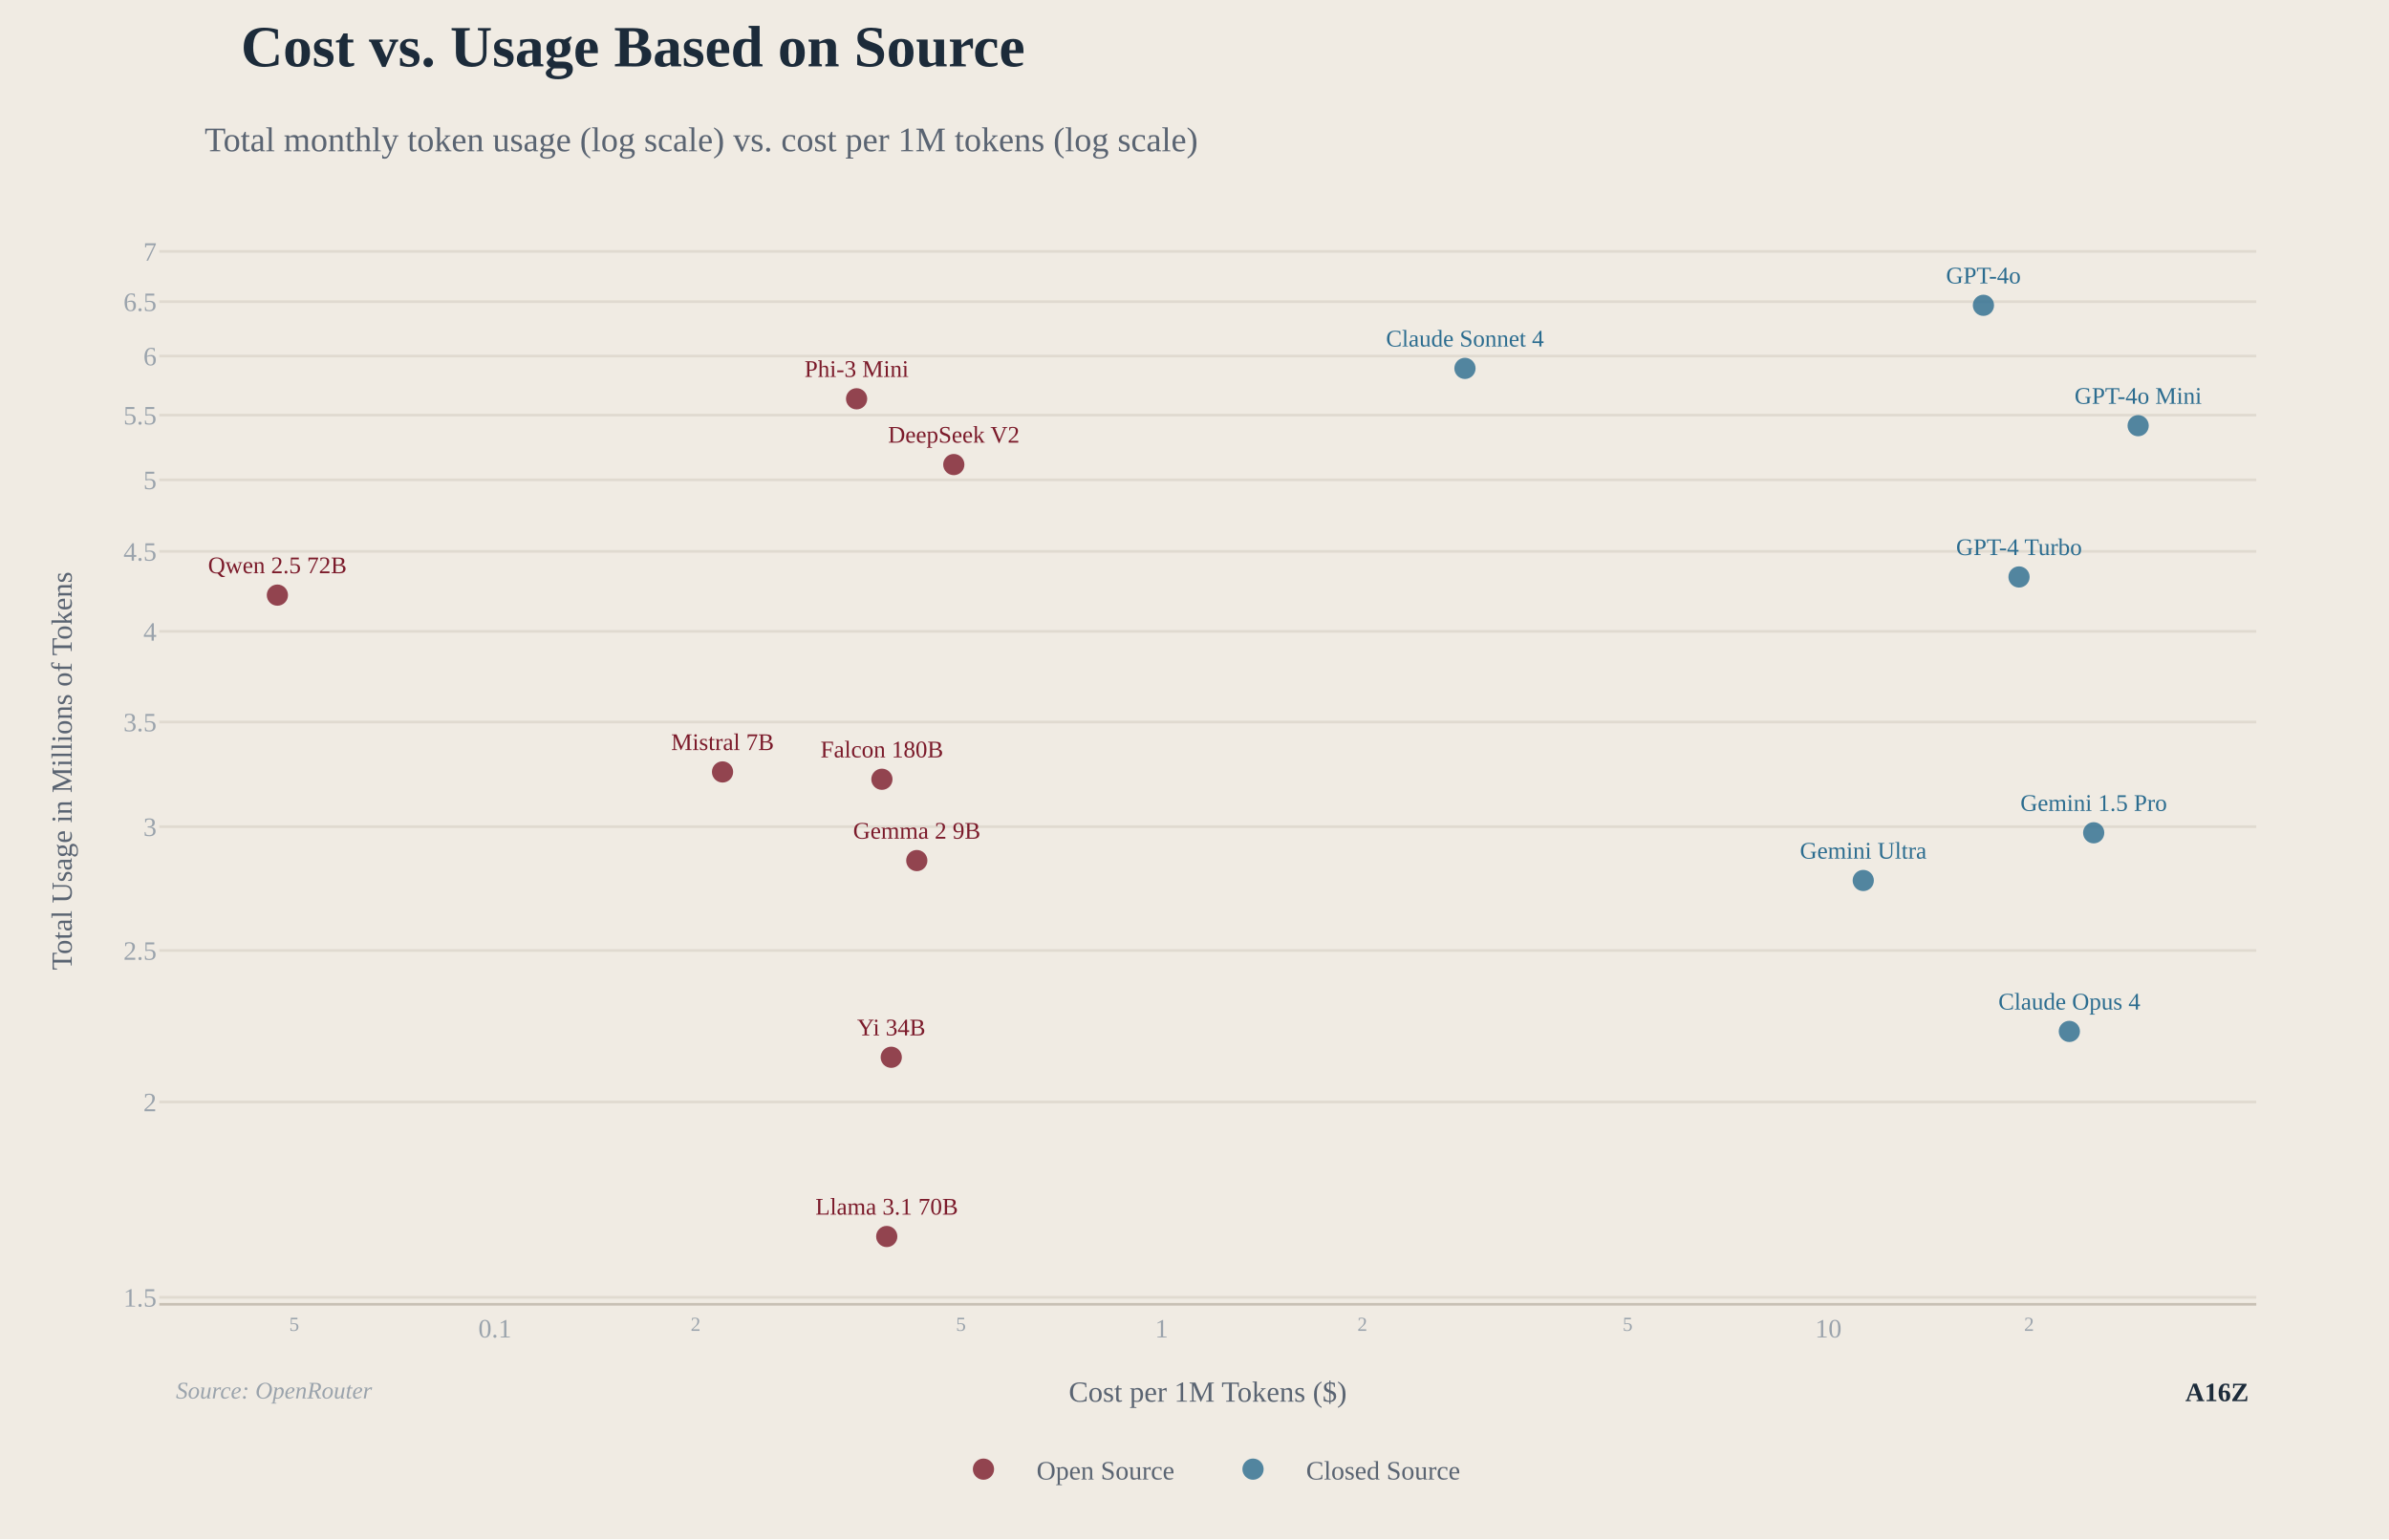
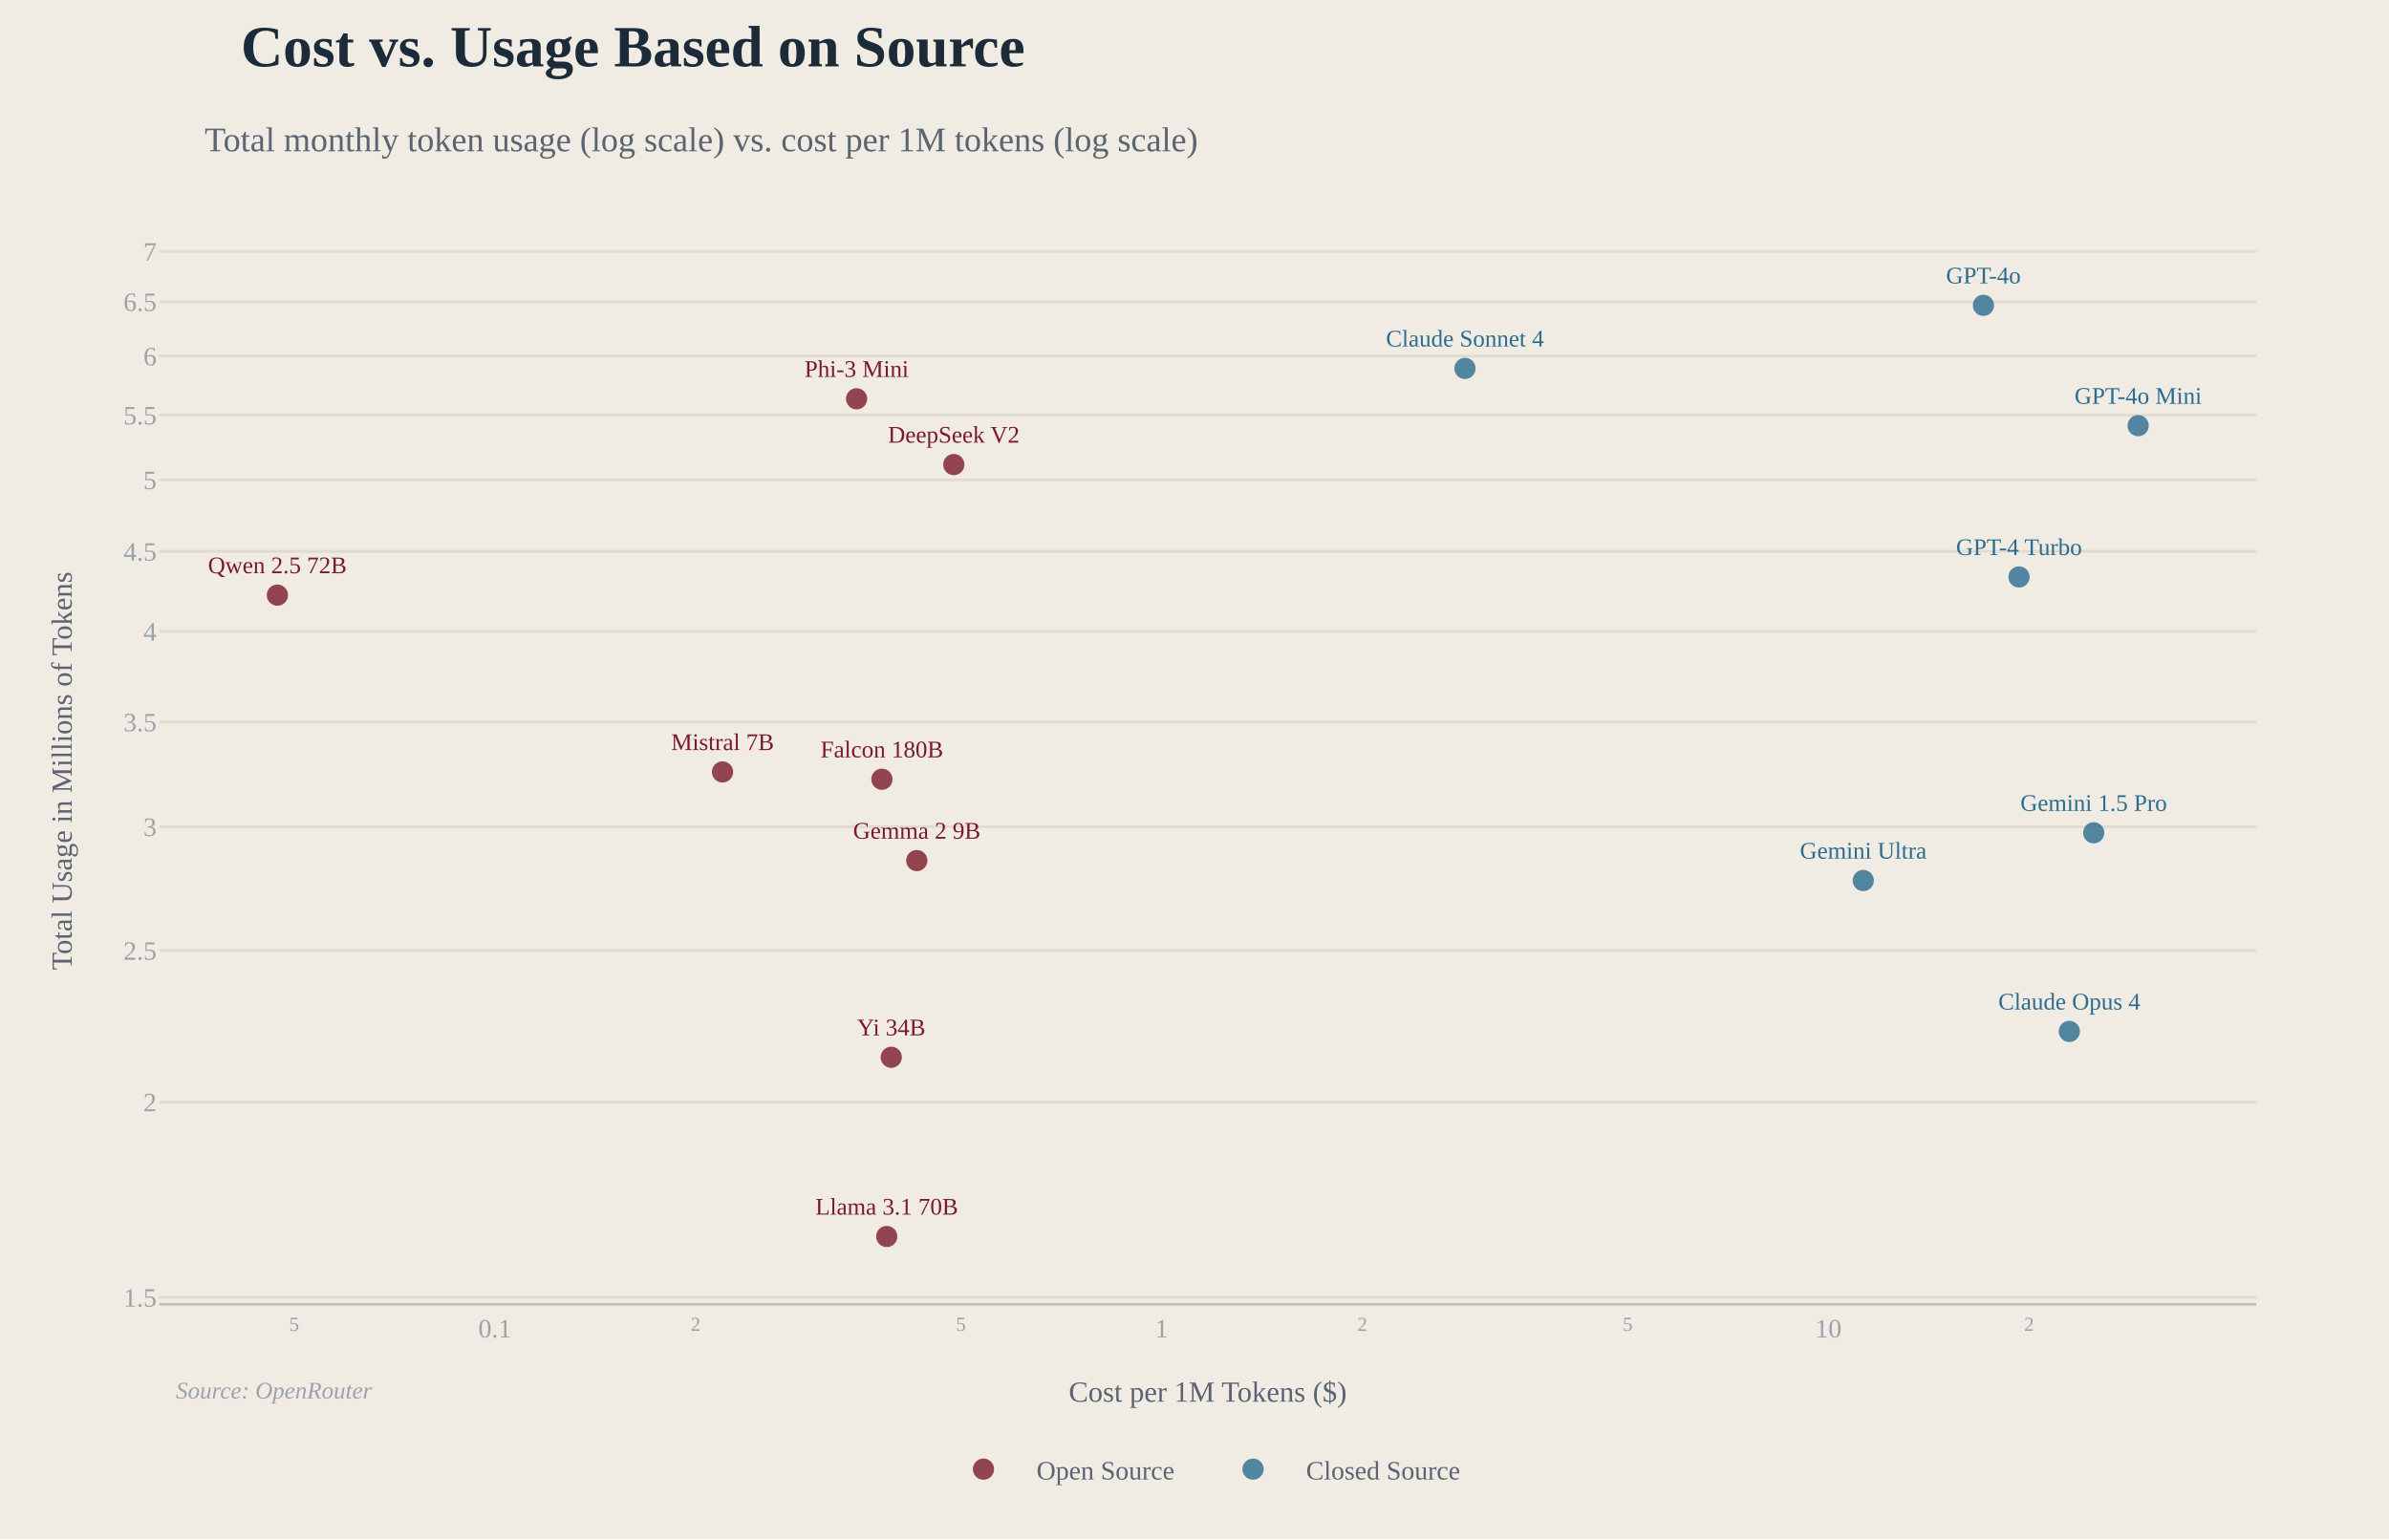
<svg xmlns="http://www.w3.org/2000/svg" class="main-svg" width="900" height="580" style="" viewBox="0 0 900 580">
  <rect x="0" y="0" width="900" height="580" style="fill: rgb(240, 235, 227); fill-opacity: 1;" />
-   <defs id="defs-7faf41">
+   <defs id="defs-3aca69">
    <g class="clips">
-       <clipPath id="clip7faf41xyplot" class="plotclip">
+       <clipPath id="clip3aca69xyplot" class="plotclip">
        <rect width="790" height="401" />
      </clipPath>
-       <clipPath class="axesclip" id="clip7faf41x">
+       <clipPath class="axesclip" id="clip3aca69x">
        <rect x="60" y="0" width="790" height="580" />
      </clipPath>
-       <clipPath class="axesclip" id="clip7faf41y">
+       <clipPath class="axesclip" id="clip3aca69y">
        <rect x="0" y="90" width="900" height="401" />
      </clipPath>
-       <clipPath class="axesclip" id="clip7faf41xy">
+       <clipPath class="axesclip" id="clip3aca69xy">
        <rect x="60" y="90" width="790" height="401" />
      </clipPath>
    </g>
    <g class="gradients" />
    <g class="patterns" />
  </defs>
  <g class="bglayer" />
  <g class="layer-below">
    <g class="imagelayer" />
    <g class="shapelayer" />
  </g>
  <g class="cartesianlayer">
    <g class="subplot xy">
      <g class="layer-subplot">
        <g class="shapelayer" />
        <g class="imagelayer" />
      </g>
      <g class="minor-gridlayer">
        <g class="x" />
        <g class="y" />
      </g>
      <g class="gridlayer">
        <g class="x" />
        <g class="y">
          <path class="ygrid crisp" transform="translate(0,488.87)" d="M60,0h790" style="stroke: rgb(224, 218, 208); stroke-opacity: 1; stroke-width: 1px;" />
          <path class="ygrid crisp" transform="translate(0,415.26)" d="M60,0h790" style="stroke: rgb(224, 218, 208); stroke-opacity: 1; stroke-width: 1px;" />
          <path class="ygrid crisp" transform="translate(0,358.17)" d="M60,0h790" style="stroke: rgb(224, 218, 208); stroke-opacity: 1; stroke-width: 1px;" />
          <path class="ygrid crisp" transform="translate(0,311.52)" d="M60,0h790" style="stroke: rgb(224, 218, 208); stroke-opacity: 1; stroke-width: 1px;" />
          <path class="ygrid crisp" transform="translate(0,272.08)" d="M60,0h790" style="stroke: rgb(224, 218, 208); stroke-opacity: 1; stroke-width: 1px;" />
          <path class="ygrid crisp" transform="translate(0,237.91)" d="M60,0h790" style="stroke: rgb(224, 218, 208); stroke-opacity: 1; stroke-width: 1px;" />
          <path class="ygrid crisp" transform="translate(0,207.78)" d="M60,0h790" style="stroke: rgb(224, 218, 208); stroke-opacity: 1; stroke-width: 1px;" />
          <path class="ygrid crisp" transform="translate(0,180.82)" d="M60,0h790" style="stroke: rgb(224, 218, 208); stroke-opacity: 1; stroke-width: 1px;" />
          <path class="ygrid crisp" transform="translate(0,156.43)" d="M60,0h790" style="stroke: rgb(224, 218, 208); stroke-opacity: 1; stroke-width: 1px;" />
          <path class="ygrid crisp" transform="translate(0,134.17)" d="M60,0h790" style="stroke: rgb(224, 218, 208); stroke-opacity: 1; stroke-width: 1px;" />
          <path class="ygrid crisp" transform="translate(0,113.69)" d="M60,0h790" style="stroke: rgb(224, 218, 208); stroke-opacity: 1; stroke-width: 1px;" />
          <path class="ygrid crisp" transform="translate(0,94.73)" d="M60,0h790" style="stroke: rgb(224, 218, 208); stroke-opacity: 1; stroke-width: 1px;" />
        </g>
      </g>
      <g class="zerolinelayer" />
      <g class="layer-between">
        <g class="shapelayer" />
        <g class="imagelayer" />
      </g>
      <path class="xlines-below" />
      <path class="ylines-below" />
      <g class="overlines-below" />
      <g class="xaxislayer-below" />
      <g class="yaxislayer-below" />
      <g class="overaxes-below" />
      <g class="overplot">
-         <g class="xy" transform="translate(60,90)" clip-path="url(#clip7faf41xyplot)">
+         <g class="xy" transform="translate(60,90)" clip-path="url(#clip3aca69xyplot)">
          <g class="scatterlayer mlayer">
-             <g class="trace scatter trace25e181" style="stroke-miterlimit: 2; opacity: 1;">
+             <g class="trace scatter trace3b9230" style="stroke-miterlimit: 2; opacity: 1;">
              <g class="fills" />
              <g class="errorbars" />
              <g class="lines" />
              <g class="points">
                <path class="point" transform="translate(274.06,375.95)" d="M4,0A4,4 0 1,1 0,-4A4,4 0 0,1 4,0Z" style="opacity: 0.8; stroke-width: 0px; fill: rgb(123, 26, 42); fill-opacity: 1;" />
                <path class="point" transform="translate(212.2,200.89)" d="M4,0A4,4 0 1,1 0,-4A4,4 0 0,1 4,0Z" style="opacity: 0.8; stroke-width: 0px; fill: rgb(123, 26, 42); fill-opacity: 1;" />
                <path class="point" transform="translate(285.38,234.29)" d="M4,0A4,4 0 1,1 0,-4A4,4 0 0,1 4,0Z" style="opacity: 0.8; stroke-width: 0px; fill: rgb(123, 26, 42); fill-opacity: 1;" />
                <path class="point" transform="translate(262.7,60.28)" d="M4,0A4,4 0 1,1 0,-4A4,4 0 0,1 4,0Z" style="opacity: 0.8; stroke-width: 0px; fill: rgb(123, 26, 42); fill-opacity: 1;" />
                <path class="point" transform="translate(44.5,134.26)" d="M4,0A4,4 0 1,1 0,-4A4,4 0 0,1 4,0Z" style="opacity: 0.8; stroke-width: 0px; fill: rgb(123, 26, 42); fill-opacity: 1;" />
                <path class="point" transform="translate(299.32,85.06)" d="M4,0A4,4 0 1,1 0,-4A4,4 0 0,1 4,0Z" style="opacity: 0.8; stroke-width: 0px; fill: rgb(123, 26, 42); fill-opacity: 1;" />
                <path class="point" transform="translate(272.24,203.65)" d="M4,0A4,4 0 1,1 0,-4A4,4 0 0,1 4,0Z" style="opacity: 0.8; stroke-width: 0px; fill: rgb(123, 26, 42); fill-opacity: 1;" />
                <path class="point" transform="translate(275.76,308.41)" d="M4,0A4,4 0 1,1 0,-4A4,4 0 0,1 4,0Z" style="opacity: 0.8; stroke-width: 0px; fill: rgb(123, 26, 42); fill-opacity: 1;" />
              </g>
              <g class="text">
                <g class="textpoint" transform="translate(0,-8.25)">
                  <text x="274.06" y="375.95" text-anchor="middle" style="font-family: Georgia, 'Times New Roman', serif; font-size: 9px; fill: rgb(123, 26, 42); fill-opacity: 1; white-space: pre;">Llama 3.1 70B</text>
                </g>
                <g class="textpoint" transform="translate(0,-8.25)">
                  <text x="212.2" y="200.89" text-anchor="middle" style="font-family: Georgia, 'Times New Roman', serif; font-size: 9px; fill: rgb(123, 26, 42); fill-opacity: 1; white-space: pre;">Mistral 7B</text>
                </g>
                <g class="textpoint" transform="translate(0,-8.25)">
                  <text x="285.38" y="234.29" text-anchor="middle" style="font-family: Georgia, 'Times New Roman', serif; font-size: 9px; fill: rgb(123, 26, 42); fill-opacity: 1; white-space: pre;">Gemma 2 9B</text>
                </g>
                <g class="textpoint" transform="translate(0,-8.25)">
                  <text x="262.7" y="60.28" text-anchor="middle" style="font-family: Georgia, 'Times New Roman', serif; font-size: 9px; fill: rgb(123, 26, 42); fill-opacity: 1; white-space: pre;">Phi-3 Mini</text>
                </g>
                <g class="textpoint" transform="translate(0,-8.25)">
                  <text x="44.5" y="134.26" text-anchor="middle" style="font-family: Georgia, 'Times New Roman', serif; font-size: 9px; fill: rgb(123, 26, 42); fill-opacity: 1; white-space: pre;">Qwen 2.5 72B</text>
                </g>
                <g class="textpoint" transform="translate(0,-8.25)">
                  <text x="299.32" y="85.06" text-anchor="middle" style="font-family: Georgia, 'Times New Roman', serif; font-size: 9px; fill: rgb(123, 26, 42); fill-opacity: 1; white-space: pre;">DeepSeek V2</text>
                </g>
                <g class="textpoint" transform="translate(0,-8.25)">
                  <text x="272.24" y="203.65" text-anchor="middle" style="font-family: Georgia, 'Times New Roman', serif; font-size: 9px; fill: rgb(123, 26, 42); fill-opacity: 1; white-space: pre;">Falcon 180B</text>
                </g>
                <g class="textpoint" transform="translate(0,-8.25)">
                  <text x="275.76" y="308.41" text-anchor="middle" style="font-family: Georgia, 'Times New Roman', serif; font-size: 9px; fill: rgb(123, 26, 42); fill-opacity: 1; white-space: pre;">Yi 34B</text>
                </g>
              </g>
            </g>
-             <g class="trace scatter trace9bae04" style="stroke-miterlimit: 2; opacity: 1;">
+             <g class="trace scatter trace8cb9d8" style="stroke-miterlimit: 2; opacity: 1;">
              <g class="fills" />
              <g class="errorbars" />
              <g class="lines" />
              <g class="points">
                <path class="point" transform="translate(687.21,25.05)" d="M4,0A4,4 0 1,1 0,-4A4,4 0 0,1 4,0Z" style="opacity: 0.8; stroke-width: 0px; fill: rgb(43, 108, 143); fill-opacity: 1;" />
                <path class="point" transform="translate(491.89,48.82)" d="M4,0A4,4 0 1,1 0,-4A4,4 0 0,1 4,0Z" style="opacity: 0.8; stroke-width: 0px; fill: rgb(43, 108, 143); fill-opacity: 1;" />
                <path class="point" transform="translate(728.75,223.82)" d="M4,0A4,4 0 1,1 0,-4A4,4 0 0,1 4,0Z" style="opacity: 0.8; stroke-width: 0px; fill: rgb(43, 108, 143); fill-opacity: 1;" />
                <path class="point" transform="translate(700.62,127.42)" d="M4,0A4,4 0 1,1 0,-4A4,4 0 0,1 4,0Z" style="opacity: 0.8; stroke-width: 0px; fill: rgb(43, 108, 143); fill-opacity: 1;" />
                <path class="point" transform="translate(719.58,298.67)" d="M4,0A4,4 0 1,1 0,-4A4,4 0 0,1 4,0Z" style="opacity: 0.8; stroke-width: 0px; fill: rgb(43, 108, 143); fill-opacity: 1;" />
                <path class="point" transform="translate(641.94,241.8)" d="M4,0A4,4 0 1,1 0,-4A4,4 0 0,1 4,0Z" style="opacity: 0.8; stroke-width: 0px; fill: rgb(43, 108, 143); fill-opacity: 1;" />
                <path class="point" transform="translate(745.5,70.41)" d="M4,0A4,4 0 1,1 0,-4A4,4 0 0,1 4,0Z" style="opacity: 0.8; stroke-width: 0px; fill: rgb(43, 108, 143); fill-opacity: 1;" />
              </g>
              <g class="text">
                <g class="textpoint" transform="translate(0,-8.25)">
                  <text x="687.21" y="25.05" text-anchor="middle" style="font-family: Georgia, 'Times New Roman', serif; font-size: 9px; fill: rgb(43, 108, 143); fill-opacity: 1; white-space: pre;">GPT-4o</text>
                </g>
                <g class="textpoint" transform="translate(0,-8.25)">
                  <text x="491.89" y="48.82" text-anchor="middle" style="font-family: Georgia, 'Times New Roman', serif; font-size: 9px; fill: rgb(43, 108, 143); fill-opacity: 1; white-space: pre;">Claude Sonnet 4</text>
                </g>
                <g class="textpoint" transform="translate(0,-8.25)">
                  <text x="728.75" y="223.82" text-anchor="middle" style="font-family: Georgia, 'Times New Roman', serif; font-size: 9px; fill: rgb(43, 108, 143); fill-opacity: 1; white-space: pre;">Gemini 1.5 Pro</text>
                </g>
                <g class="textpoint" transform="translate(0,-8.25)">
                  <text x="700.62" y="127.42" text-anchor="middle" style="font-family: Georgia, 'Times New Roman', serif; font-size: 9px; fill: rgb(43, 108, 143); fill-opacity: 1; white-space: pre;">GPT-4 Turbo</text>
                </g>
                <g class="textpoint" transform="translate(0,-8.25)">
                  <text x="719.58" y="298.67" text-anchor="middle" style="font-family: Georgia, 'Times New Roman', serif; font-size: 9px; fill: rgb(43, 108, 143); fill-opacity: 1; white-space: pre;">Claude Opus 4</text>
                </g>
                <g class="textpoint" transform="translate(0,-8.25)">
                  <text x="641.94" y="241.8" text-anchor="middle" style="font-family: Georgia, 'Times New Roman', serif; font-size: 9px; fill: rgb(43, 108, 143); fill-opacity: 1; white-space: pre;">Gemini Ultra</text>
                </g>
                <g class="textpoint" transform="translate(0,-8.25)">
                  <text x="745.5" y="70.41" text-anchor="middle" style="font-family: Georgia, 'Times New Roman', serif; font-size: 9px; fill: rgb(43, 108, 143); fill-opacity: 1; white-space: pre;">GPT-4o Mini</text>
                </g>
              </g>
            </g>
          </g>
        </g>
      </g>
      <g class="zerolinelayer-above" />
      <path class="xlines-above crisp" d="M60,491.5H850" style="fill: none; stroke-width: 1px; stroke: rgb(200, 192, 180); stroke-opacity: 1;" />
      <path class="ylines-above crisp" d="M0,0" style="fill: none;" />
      <g class="overlines-above" />
      <g class="xaxislayer-above">
        <g class="xtick">
          <text text-anchor="middle" x="0" y="501.5" transform="translate(110.83,0)" style="font-family: Georgia, 'Times New Roman', serif; font-size: 7.5px; fill: rgb(154, 163, 172); fill-opacity: 1; white-space: pre;">5</text>
        </g>
        <g class="xtick">
          <text text-anchor="middle" x="0" y="504" style="font-family: Georgia, 'Times New Roman', serif; font-size: 10px; fill: rgb(154, 163, 172); fill-opacity: 1; white-space: pre;" transform="translate(186.45,0)">0.1</text>
        </g>
        <g class="xtick">
          <text text-anchor="middle" x="0" y="501.5" style="font-family: Georgia, 'Times New Roman', serif; font-size: 7.5px; fill: rgb(154, 163, 172); fill-opacity: 1; white-space: pre;" transform="translate(262.06,0)">2</text>
        </g>
        <g class="xtick">
          <text text-anchor="middle" x="0" y="501.5" style="font-family: Georgia, 'Times New Roman', serif; font-size: 7.5px; fill: rgb(154, 163, 172); fill-opacity: 1; white-space: pre;" transform="translate(362.01,0)">5</text>
        </g>
        <g class="xtick">
          <text text-anchor="middle" x="0" y="504" style="font-family: Georgia, 'Times New Roman', serif; font-size: 10px; fill: rgb(154, 163, 172); fill-opacity: 1; white-space: pre;" transform="translate(437.62,0)">1</text>
        </g>
        <g class="xtick">
          <text text-anchor="middle" x="0" y="501.5" style="font-family: Georgia, 'Times New Roman', serif; font-size: 7.5px; fill: rgb(154, 163, 172); fill-opacity: 1; white-space: pre;" transform="translate(513.23,0)">2</text>
        </g>
        <g class="xtick">
          <text text-anchor="middle" x="0" y="501.5" style="font-family: Georgia, 'Times New Roman', serif; font-size: 7.5px; fill: rgb(154, 163, 172); fill-opacity: 1; white-space: pre;" transform="translate(613.18,0)">5</text>
        </g>
        <g class="xtick">
          <text text-anchor="middle" x="0" y="504" style="font-family: Georgia, 'Times New Roman', serif; font-size: 10px; fill: rgb(154, 163, 172); fill-opacity: 1; white-space: pre;" transform="translate(688.79,0)">10</text>
        </g>
        <g class="xtick">
          <text text-anchor="middle" x="0" y="501.5" style="font-family: Georgia, 'Times New Roman', serif; font-size: 7.5px; fill: rgb(154, 163, 172); fill-opacity: 1; white-space: pre;" transform="translate(764.4,0)">2</text>
        </g>
      </g>
      <g class="yaxislayer-above">
        <g class="ytick">
          <text text-anchor="end" x="59" y="3.5" transform="translate(0,488.87)" style="font-family: Georgia, 'Times New Roman', serif; font-size: 10px; fill: rgb(154, 163, 172); fill-opacity: 1; white-space: pre;">1.5</text>
        </g>
        <g class="ytick">
          <text text-anchor="end" x="59" y="3.5" style="font-family: Georgia, 'Times New Roman', serif; font-size: 10px; fill: rgb(154, 163, 172); fill-opacity: 1; white-space: pre;" transform="translate(0,415.26)">2</text>
        </g>
        <g class="ytick">
          <text text-anchor="end" x="59" y="3.5" style="font-family: Georgia, 'Times New Roman', serif; font-size: 10px; fill: rgb(154, 163, 172); fill-opacity: 1; white-space: pre;" transform="translate(0,358.17)">2.5</text>
        </g>
        <g class="ytick">
          <text text-anchor="end" x="59" y="3.5" style="font-family: Georgia, 'Times New Roman', serif; font-size: 10px; fill: rgb(154, 163, 172); fill-opacity: 1; white-space: pre;" transform="translate(0,311.52)">3</text>
        </g>
        <g class="ytick">
          <text text-anchor="end" x="59" y="3.5" style="font-family: Georgia, 'Times New Roman', serif; font-size: 10px; fill: rgb(154, 163, 172); fill-opacity: 1; white-space: pre;" transform="translate(0,272.08)">3.5</text>
        </g>
        <g class="ytick">
          <text text-anchor="end" x="59" y="3.5" style="font-family: Georgia, 'Times New Roman', serif; font-size: 10px; fill: rgb(154, 163, 172); fill-opacity: 1; white-space: pre;" transform="translate(0,237.91)">4</text>
        </g>
        <g class="ytick">
          <text text-anchor="end" x="59" y="3.5" style="font-family: Georgia, 'Times New Roman', serif; font-size: 10px; fill: rgb(154, 163, 172); fill-opacity: 1; white-space: pre;" transform="translate(0,207.78)">4.5</text>
        </g>
        <g class="ytick">
          <text text-anchor="end" x="59" y="3.5" style="font-family: Georgia, 'Times New Roman', serif; font-size: 10px; fill: rgb(154, 163, 172); fill-opacity: 1; white-space: pre;" transform="translate(0,180.82)">5</text>
        </g>
        <g class="ytick">
          <text text-anchor="end" x="59" y="3.5" style="font-family: Georgia, 'Times New Roman', serif; font-size: 10px; fill: rgb(154, 163, 172); fill-opacity: 1; white-space: pre;" transform="translate(0,156.43)">5.5</text>
        </g>
        <g class="ytick">
          <text text-anchor="end" x="59" y="3.5" style="font-family: Georgia, 'Times New Roman', serif; font-size: 10px; fill: rgb(154, 163, 172); fill-opacity: 1; white-space: pre;" transform="translate(0,134.17)">6</text>
        </g>
        <g class="ytick">
          <text text-anchor="end" x="59" y="3.5" style="font-family: Georgia, 'Times New Roman', serif; font-size: 10px; fill: rgb(154, 163, 172); fill-opacity: 1; white-space: pre;" transform="translate(0,113.69)">6.5</text>
        </g>
        <g class="ytick">
          <text text-anchor="end" x="59" y="3.5" style="font-family: Georgia, 'Times New Roman', serif; font-size: 10px; fill: rgb(154, 163, 172); fill-opacity: 1; white-space: pre;" transform="translate(0,94.73)">7</text>
        </g>
      </g>
      <g class="overaxes-above" />
    </g>
  </g>
  <g class="polarlayer" />
  <g class="smithlayer" />
  <g class="ternarylayer" />
  <g class="geolayer" />
  <g class="funnelarealayer" />
  <g class="pielayer" />
  <g class="iciclelayer" />
  <g class="treemaplayer" />
  <g class="sunburstlayer" />
  <g class="glimages" />
-   <defs id="topdefs-7faf41">
+   <defs id="topdefs-3aca69">
    <g class="clips" />
-     <clipPath id="legend7faf41">
+     <clipPath id="legend3aca69">
      <rect width="209" height="29" x="0" y="0" />
    </clipPath>
  </defs>
  <g class="layer-above">
    <g class="imagelayer" />
    <g class="shapelayer" />
  </g>
  <g class="infolayer">
    <g class="legend" pointer-events="all" transform="translate(350.5,539.12)">
      <rect class="bg" shape-rendering="crispEdges" style="stroke: rgb(68, 68, 68); stroke-opacity: 1; fill: rgb(0, 0, 0); fill-opacity: 0; stroke-width: 0px;" width="209" height="29" x="0" y="0" />
-       <g class="scrollbox" transform="" clip-path="url(#legend7faf41)">
+       <g class="scrollbox" transform="" clip-path="url(#legend3aca69)">
        <g class="groups">
          <g class="traces" transform="translate(0,14.5)" style="opacity: 1;">
            <text class="legendtext" text-anchor="start" x="40" y="3.9" style="font-family: Georgia, 'Times New Roman', serif; font-size: 10px; fill: rgb(90, 100, 114); fill-opacity: 1; white-space: pre;">Open Source</text>
            <g class="layers" style="opacity: 1;">
              <g class="legendfill" />
              <g class="legendlines" />
              <g class="legendsymbols">
                <g class="legendpoints">
                  <path class="scatterpts" transform="translate(20,0)" d="M4,0A4,4 0 1,1 0,-4A4,4 0 0,1 4,0Z" style="opacity: 0.8; stroke-width: 0px; fill: rgb(123, 26, 42); fill-opacity: 1;" />
                </g>
              </g>
            </g>
            <rect class="legendtoggle" x="0" y="-9.5" width="99.047" height="19" style="fill: rgb(0, 0, 0); fill-opacity: 0;" />
          </g>
          <g class="traces" transform="translate(101.5469,14.5)" style="opacity: 1;">
            <text class="legendtext" text-anchor="start" x="40" y="3.9" style="font-family: Georgia, 'Times New Roman', serif; font-size: 10px; fill: rgb(90, 100, 114); fill-opacity: 1; white-space: pre;">Closed Source</text>
            <g class="layers" style="opacity: 1;">
              <g class="legendfill" />
              <g class="legendlines" />
              <g class="legendsymbols">
                <g class="legendpoints">
                  <path class="scatterpts" transform="translate(20,0)" d="M4,0A4,4 0 1,1 0,-4A4,4 0 0,1 4,0Z" style="opacity: 0.8; stroke-width: 0px; fill: rgb(43, 108, 143); fill-opacity: 1;" />
                </g>
              </g>
            </g>
            <rect class="legendtoggle" x="0" y="-9.5" width="104.719" height="19" style="fill: rgb(0, 0, 0); fill-opacity: 0;" />
          </g>
        </g>
      </g>
      <rect class="scrollbar" rx="20" ry="3" width="0" height="0" style="fill: rgb(128, 139, 164); fill-opacity: 1;" x="0" y="0" />
    </g>
    <g class="g-gtitle" />
    <g class="g-xtitle">
      <text class="xtitle" x="455" y="528.2" text-anchor="middle" style="opacity: 1; font-family: Georgia, 'Times New Roman', serif; font-size: 11px; fill: rgb(90, 100, 114); fill-opacity: 1; white-space: pre;">Cost per 1M Tokens ($)</text>
    </g>
    <g class="g-ytitle">
      <text class="ytitle" transform="rotate(-90,27.00937,290.5)" x="27.009" y="290.5" text-anchor="middle" style="opacity: 1; font-family: Georgia, 'Times New Roman', serif; font-size: 11px; fill: rgb(90, 100, 114); fill-opacity: 1; white-space: pre;">Total Usage in Millions of Tokens</text>
    </g>
    <g class="annotation" data-index="0" style="opacity: 1;">
      <g class="annotation-text-g" transform="rotate(0,238.5,17.5)">
        <g class="cursor-pointer" transform="translate(60,3)">
          <rect class="bg" x="0.5" y="0.5" width="356" height="28" style="stroke-width: 1px; stroke: rgb(0, 0, 0); stroke-opacity: 0; fill: rgb(0, 0, 0); fill-opacity: 0;" />
          <text class="annotation-text" text-anchor="middle" x="178.438" y="22" style="font-family: Georgia, 'Times New Roman', serif; font-size: 22px; fill: rgb(28, 43, 58); fill-opacity: 1; white-space: pre;">
            <tspan style="font-weight:bold">Cost vs. Usage Based on Source</tspan>
          </text>
        </g>
      </g>
    </g>
    <g class="annotation" data-index="1" style="opacity: 1;">
      <g class="annotation-text-g" transform="rotate(0,264,52.5)">
        <g class="cursor-pointer" transform="translate(60,43)">
          <rect class="bg" x="0.5" y="0.5" width="407" height="18" style="stroke-width: 1px; stroke: rgb(0, 0, 0); stroke-opacity: 0; fill: rgb(0, 0, 0); fill-opacity: 0;" />
          <text class="annotation-text" text-anchor="middle" x="204.195" y="14" style="font-family: Georgia, 'Times New Roman', serif; font-size: 13px; fill: rgb(90, 100, 114); fill-opacity: 1; white-space: pre;">Total monthly token usage (log scale) vs. cost per 1M tokens (log scale)</text>
        </g>
      </g>
    </g>
    <g class="annotation" data-index="2" style="opacity: 1;">
      <g class="annotation-text-g" transform="rotate(0,103,524)">
        <g class="cursor-pointer" transform="translate(60,517)">
          <rect class="bg" x="0.5" y="0.5" width="85" height="13" style="stroke-width: 1px; stroke: rgb(0, 0, 0); stroke-opacity: 0; fill: rgb(0, 0, 0); fill-opacity: 0;" />
          <text class="annotation-text" text-anchor="middle" x="43.219" y="10" style="font-family: Georgia, 'Times New Roman', serif; font-size: 9px; fill: rgb(154, 163, 172); fill-opacity: 1; white-space: pre;">
            <tspan style="font-style:italic">Source: OpenRouter</tspan>
          </text>
        </g>
      </g>
    </g>
-     <g class="annotation" data-index="3" style="opacity: 1;">
-       <g class="annotation-text-g" transform="rotate(0,835,524.5)">
-         <g class="cursor-pointer" transform="translate(820,517)">
-           <rect class="bg" x="0.5" y="0.5" width="29" height="14" style="stroke-width: 1px; stroke: rgb(0, 0, 0); stroke-opacity: 0; fill: rgb(0, 0, 0); fill-opacity: 0;" />
-           <text class="annotation-text" text-anchor="middle" x="15.203" y="11" style="font-family: Georgia, 'Times New Roman', serif; font-size: 10px; fill: rgb(28, 43, 58); fill-opacity: 1; white-space: pre;">
-             <tspan style="font-weight:bold">A16Z</tspan>
-           </text>
-         </g>
-       </g>
-     </g>
  </g>
</svg>
